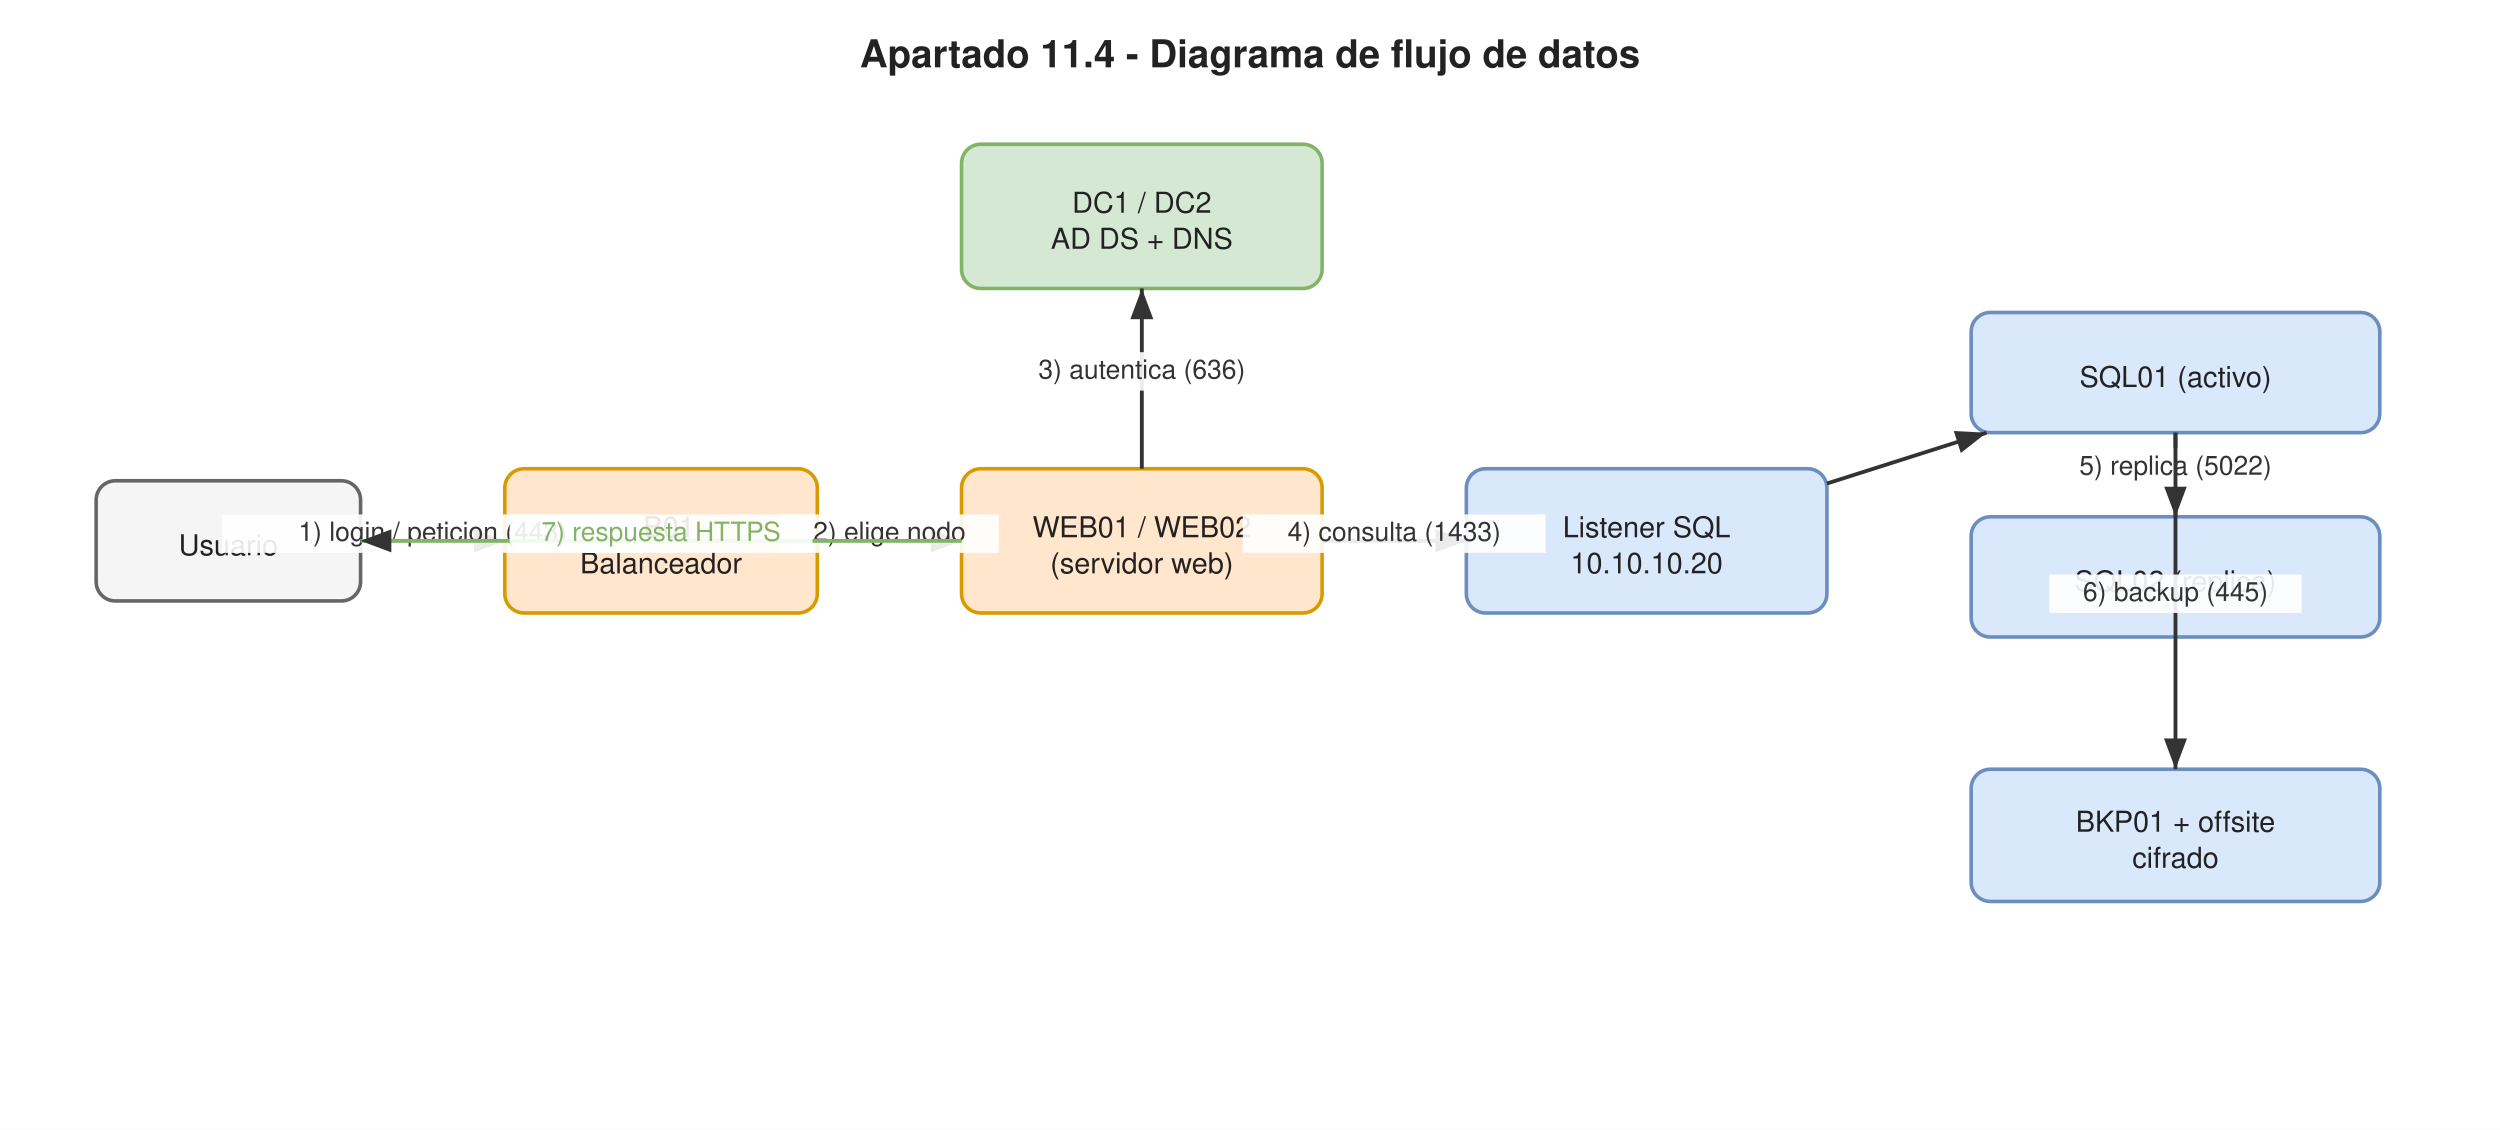
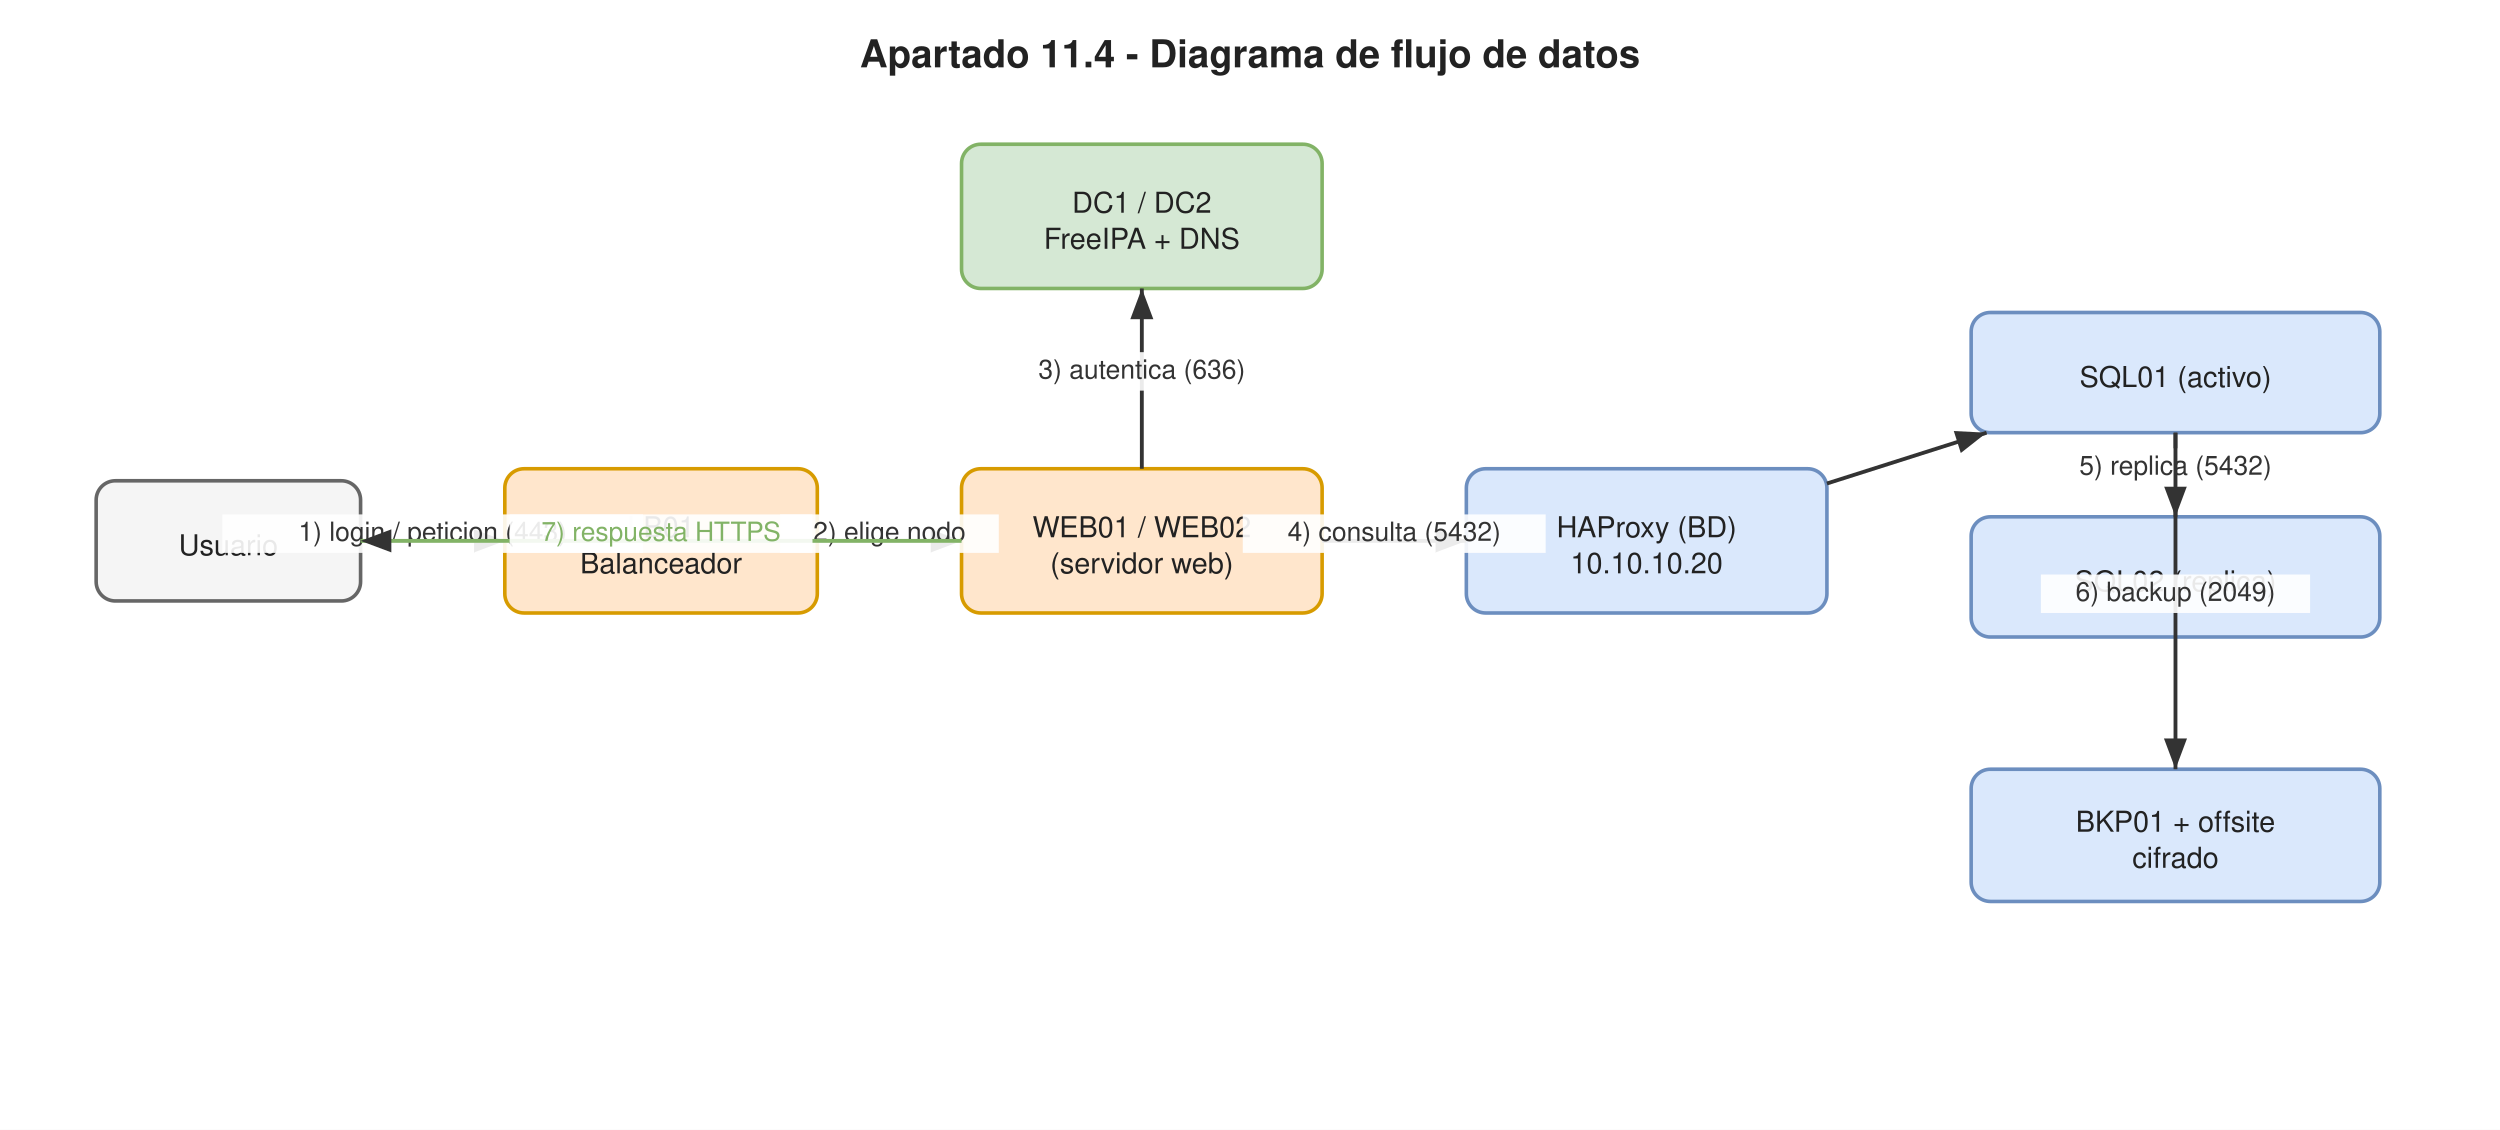
<svg xmlns="http://www.w3.org/2000/svg" width="1040" height="470" viewBox="0 0 1040 470" font-family="Helvetica, Arial, sans-serif">
  <defs>
    <marker id="arr" markerWidth="10" markerHeight="10" refX="8" refY="3" orient="auto" markerUnits="strokeWidth">
      <path d="M0,0 L8,3 L0,6 z" fill="#333333" />
    </marker>
  </defs>
  <rect x="0" y="0" width="1040" height="470" fill="white" />
  <text x="520" y="28" text-anchor="middle" font-size="16" font-weight="bold" fill="#222">Apartado 11.4 - Diagrama de flujo de datos</text>
  <rect x="40" y="200" width="110" height="50" rx="8" fill="#f5f5f5" stroke="#666666" stroke-width="1.5" />
  <text x="95" y="231" text-anchor="middle" font-size="12" fill="#222">Usuario</text>
  <rect x="210" y="195" width="130" height="60" rx="8" fill="#ffe6cc" stroke="#d79b00" stroke-width="1.5" />
  <text x="275" y="223.5" text-anchor="middle" font-size="12" fill="#222">LB01</text>
  <text x="275" y="238.5" text-anchor="middle" font-size="12" fill="#222">Balanceador</text>
  <rect x="400" y="195" width="150" height="60" rx="8" fill="#ffe6cc" stroke="#d79b00" stroke-width="1.5" />
  <text x="475" y="223.5" text-anchor="middle" font-size="12" fill="#222">WEB01 / WEB02</text>
  <text x="475" y="238.5" text-anchor="middle" font-size="12" fill="#222">(servidor web)</text>
  <rect x="400" y="60" width="150" height="60" rx="8" fill="#d5e8d4" stroke="#82b366" stroke-width="1.5" />
  <text x="475" y="88.5" text-anchor="middle" font-size="12" fill="#222">DC1 / DC2</text>
-   <text x="475" y="103.5" text-anchor="middle" font-size="12" fill="#222">AD DS + DNS</text>
+   <text x="475" y="103.5" text-anchor="middle" font-size="12" fill="#222">FreeIPA + DNS</text>
  <rect x="610" y="195" width="150" height="60" rx="8" fill="#dae8fc" stroke="#6c8ebf" stroke-width="1.5" />
-   <text x="685" y="223.5" text-anchor="middle" font-size="12" fill="#222">Listener SQL</text>
+   <text x="685" y="223.5" text-anchor="middle" font-size="12" fill="#222">HAProxy (BD)</text>
  <text x="685" y="238.5" text-anchor="middle" font-size="12" fill="#222">10.10.10.20</text>
  <rect x="820" y="130" width="170" height="50" rx="8" fill="#dae8fc" stroke="#6c8ebf" stroke-width="1.5" />
  <text x="905" y="161" text-anchor="middle" font-size="12" fill="#222">SQL01 (activo)</text>
  <rect x="820" y="215" width="170" height="50" rx="8" fill="#dae8fc" stroke="#6c8ebf" stroke-width="1.5" />
  <text x="905" y="246" text-anchor="middle" font-size="12" fill="#222">SQL02 (replica)</text>
  <rect x="820" y="320" width="170" height="55" rx="8" fill="#dae8fc" stroke="#6c8ebf" stroke-width="1.5" />
  <text x="905" y="346" text-anchor="middle" font-size="12" fill="#222">BKP01 + offsite</text>
  <text x="905" y="361" text-anchor="middle" font-size="12" fill="#222">cifrado</text>
  <line x1="150" y1="225" x2="210" y2="225" stroke="#333333" stroke-width="1.6" marker-end="url(#arr)" />
  <rect x="92.5" y="214" width="175" height="16" fill="white" stroke="none" opacity="0.9" />
  <text x="180" y="225" text-anchor="middle" font-size="11" fill="#333333">1) login / peticion (443)</text>
  <line x1="340" y1="225" x2="400" y2="225" stroke="#333333" stroke-width="1.6" marker-end="url(#arr)" />
  <rect x="324.5" y="214" width="91" height="16" fill="white" stroke="none" opacity="0.9" />
  <text x="370" y="225" text-anchor="middle" font-size="11" fill="#333333">2) elige nodo</text>
  <line x1="475" y1="195" x2="475" y2="120" stroke="#333333" stroke-width="1.6" marker-end="url(#arr)" />
  <rect x="412" y="146.5" width="126" height="16" fill="white" stroke="none" opacity="0.9" />
  <text x="475" y="157.5" text-anchor="middle" font-size="11" fill="#333333">3) autentica (636)</text>
  <line x1="550" y1="225" x2="610" y2="225" stroke="#333333" stroke-width="1.6" marker-end="url(#arr)" />
  <rect x="517" y="214" width="126" height="16" fill="white" stroke="none" opacity="0.9" />
-   <text x="580" y="225" text-anchor="middle" font-size="11" fill="#333333">4) consulta (1433)</text>
+   <text x="580" y="225" text-anchor="middle" font-size="11" fill="#333333">4) consulta (5432)</text>
  <line x1="760" y1="201.136" x2="826.429" y2="180" stroke="#333333" stroke-width="1.6" marker-end="url(#arr)" />
  <line x1="905" y1="180" x2="905" y2="215" stroke="#333333" stroke-width="1.6" marker-end="url(#arr)" />
  <rect x="845.5" y="186.5" width="119" height="16" fill="white" stroke="none" opacity="0.9" />
-   <text x="905" y="197.5" text-anchor="middle" font-size="11" fill="#333333">5) replica (5022)</text>
+   <text x="905" y="197.5" text-anchor="middle" font-size="11" fill="#333333">5) replica (5432)</text>
  <line x1="905" y1="180" x2="905" y2="320" stroke="#333333" stroke-width="1.6" marker-end="url(#arr)" />
-   <rect x="852.5" y="239" width="105" height="16" fill="white" stroke="none" opacity="0.9" />
-   <text x="905" y="250" text-anchor="middle" font-size="11" fill="#333333">6) backup (445)</text>
+   <rect x="849" y="239" width="112" height="16" fill="white" stroke="none" opacity="0.9" />
+   <text x="905" y="250" text-anchor="middle" font-size="11" fill="#333333">6) backup (2049)</text>
  <line x1="400" y1="225" x2="150" y2="225" stroke="#82b366" stroke-width="1.6" marker-end="url(#arr)" />
  <rect x="212" y="214" width="126" height="16" fill="white" stroke="none" opacity="0.9" />
  <text x="275" y="225" text-anchor="middle" font-size="11" fill="#82b366">7) respuesta HTTPS</text>
</svg>
